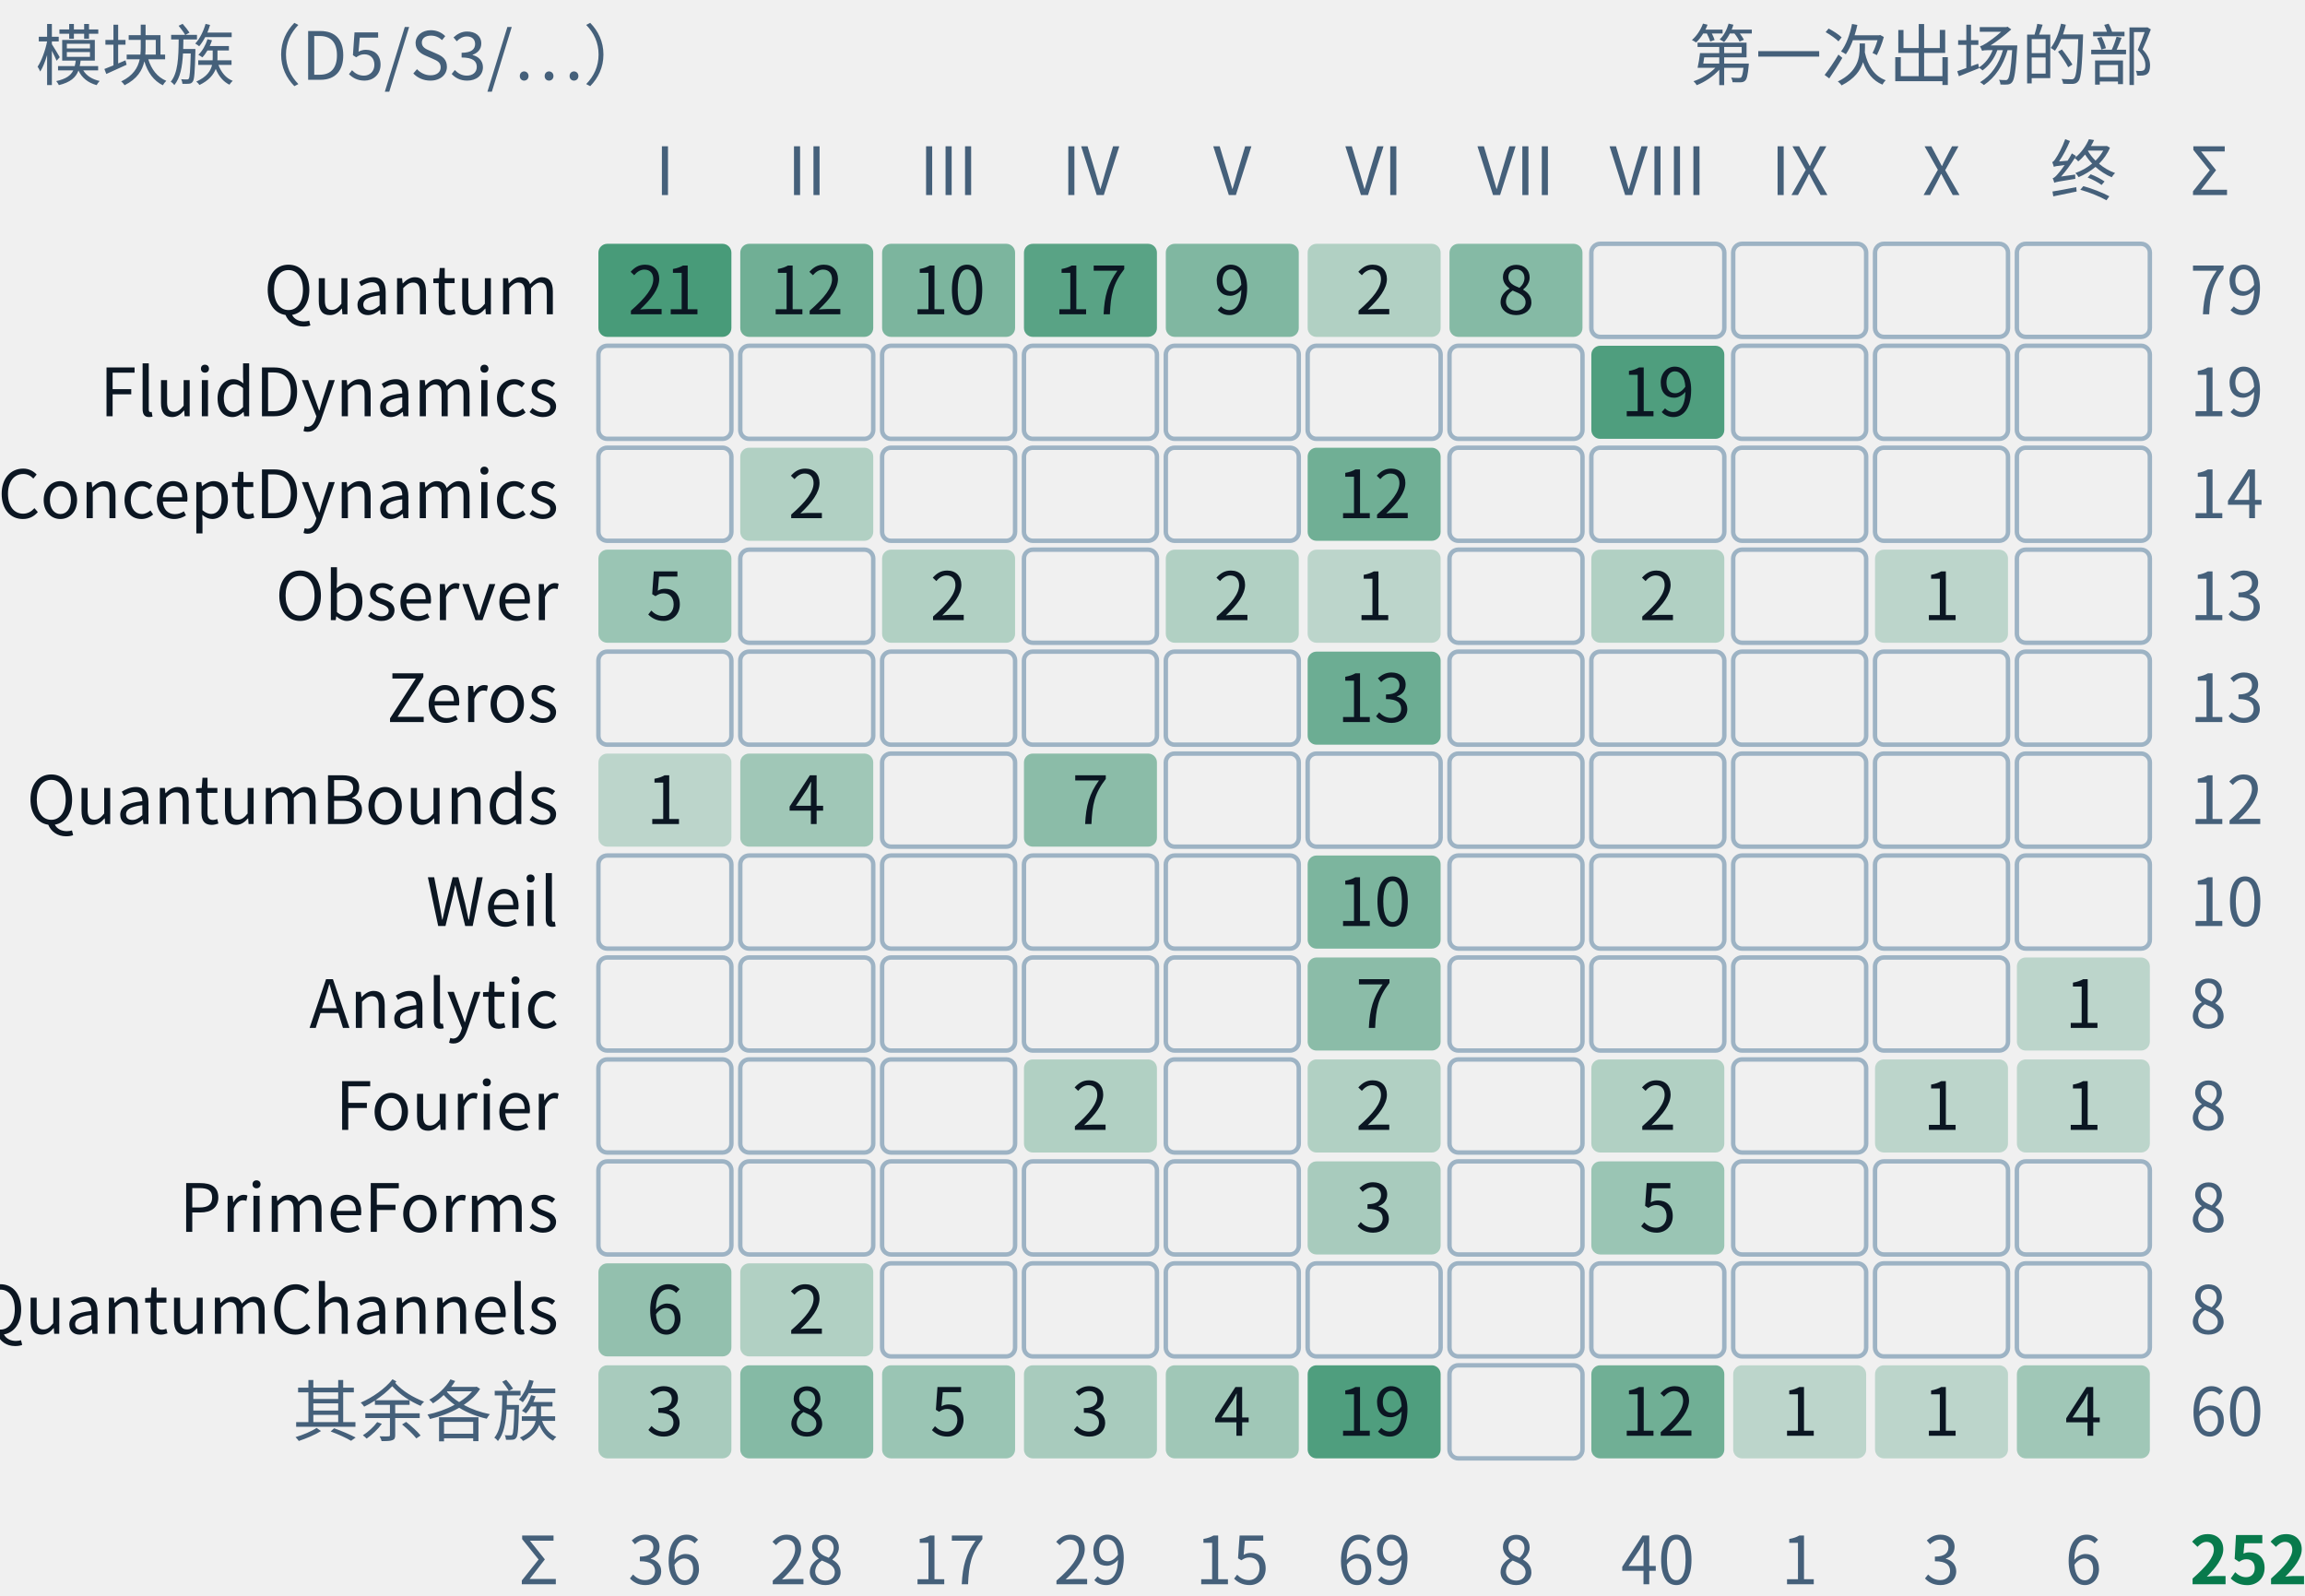
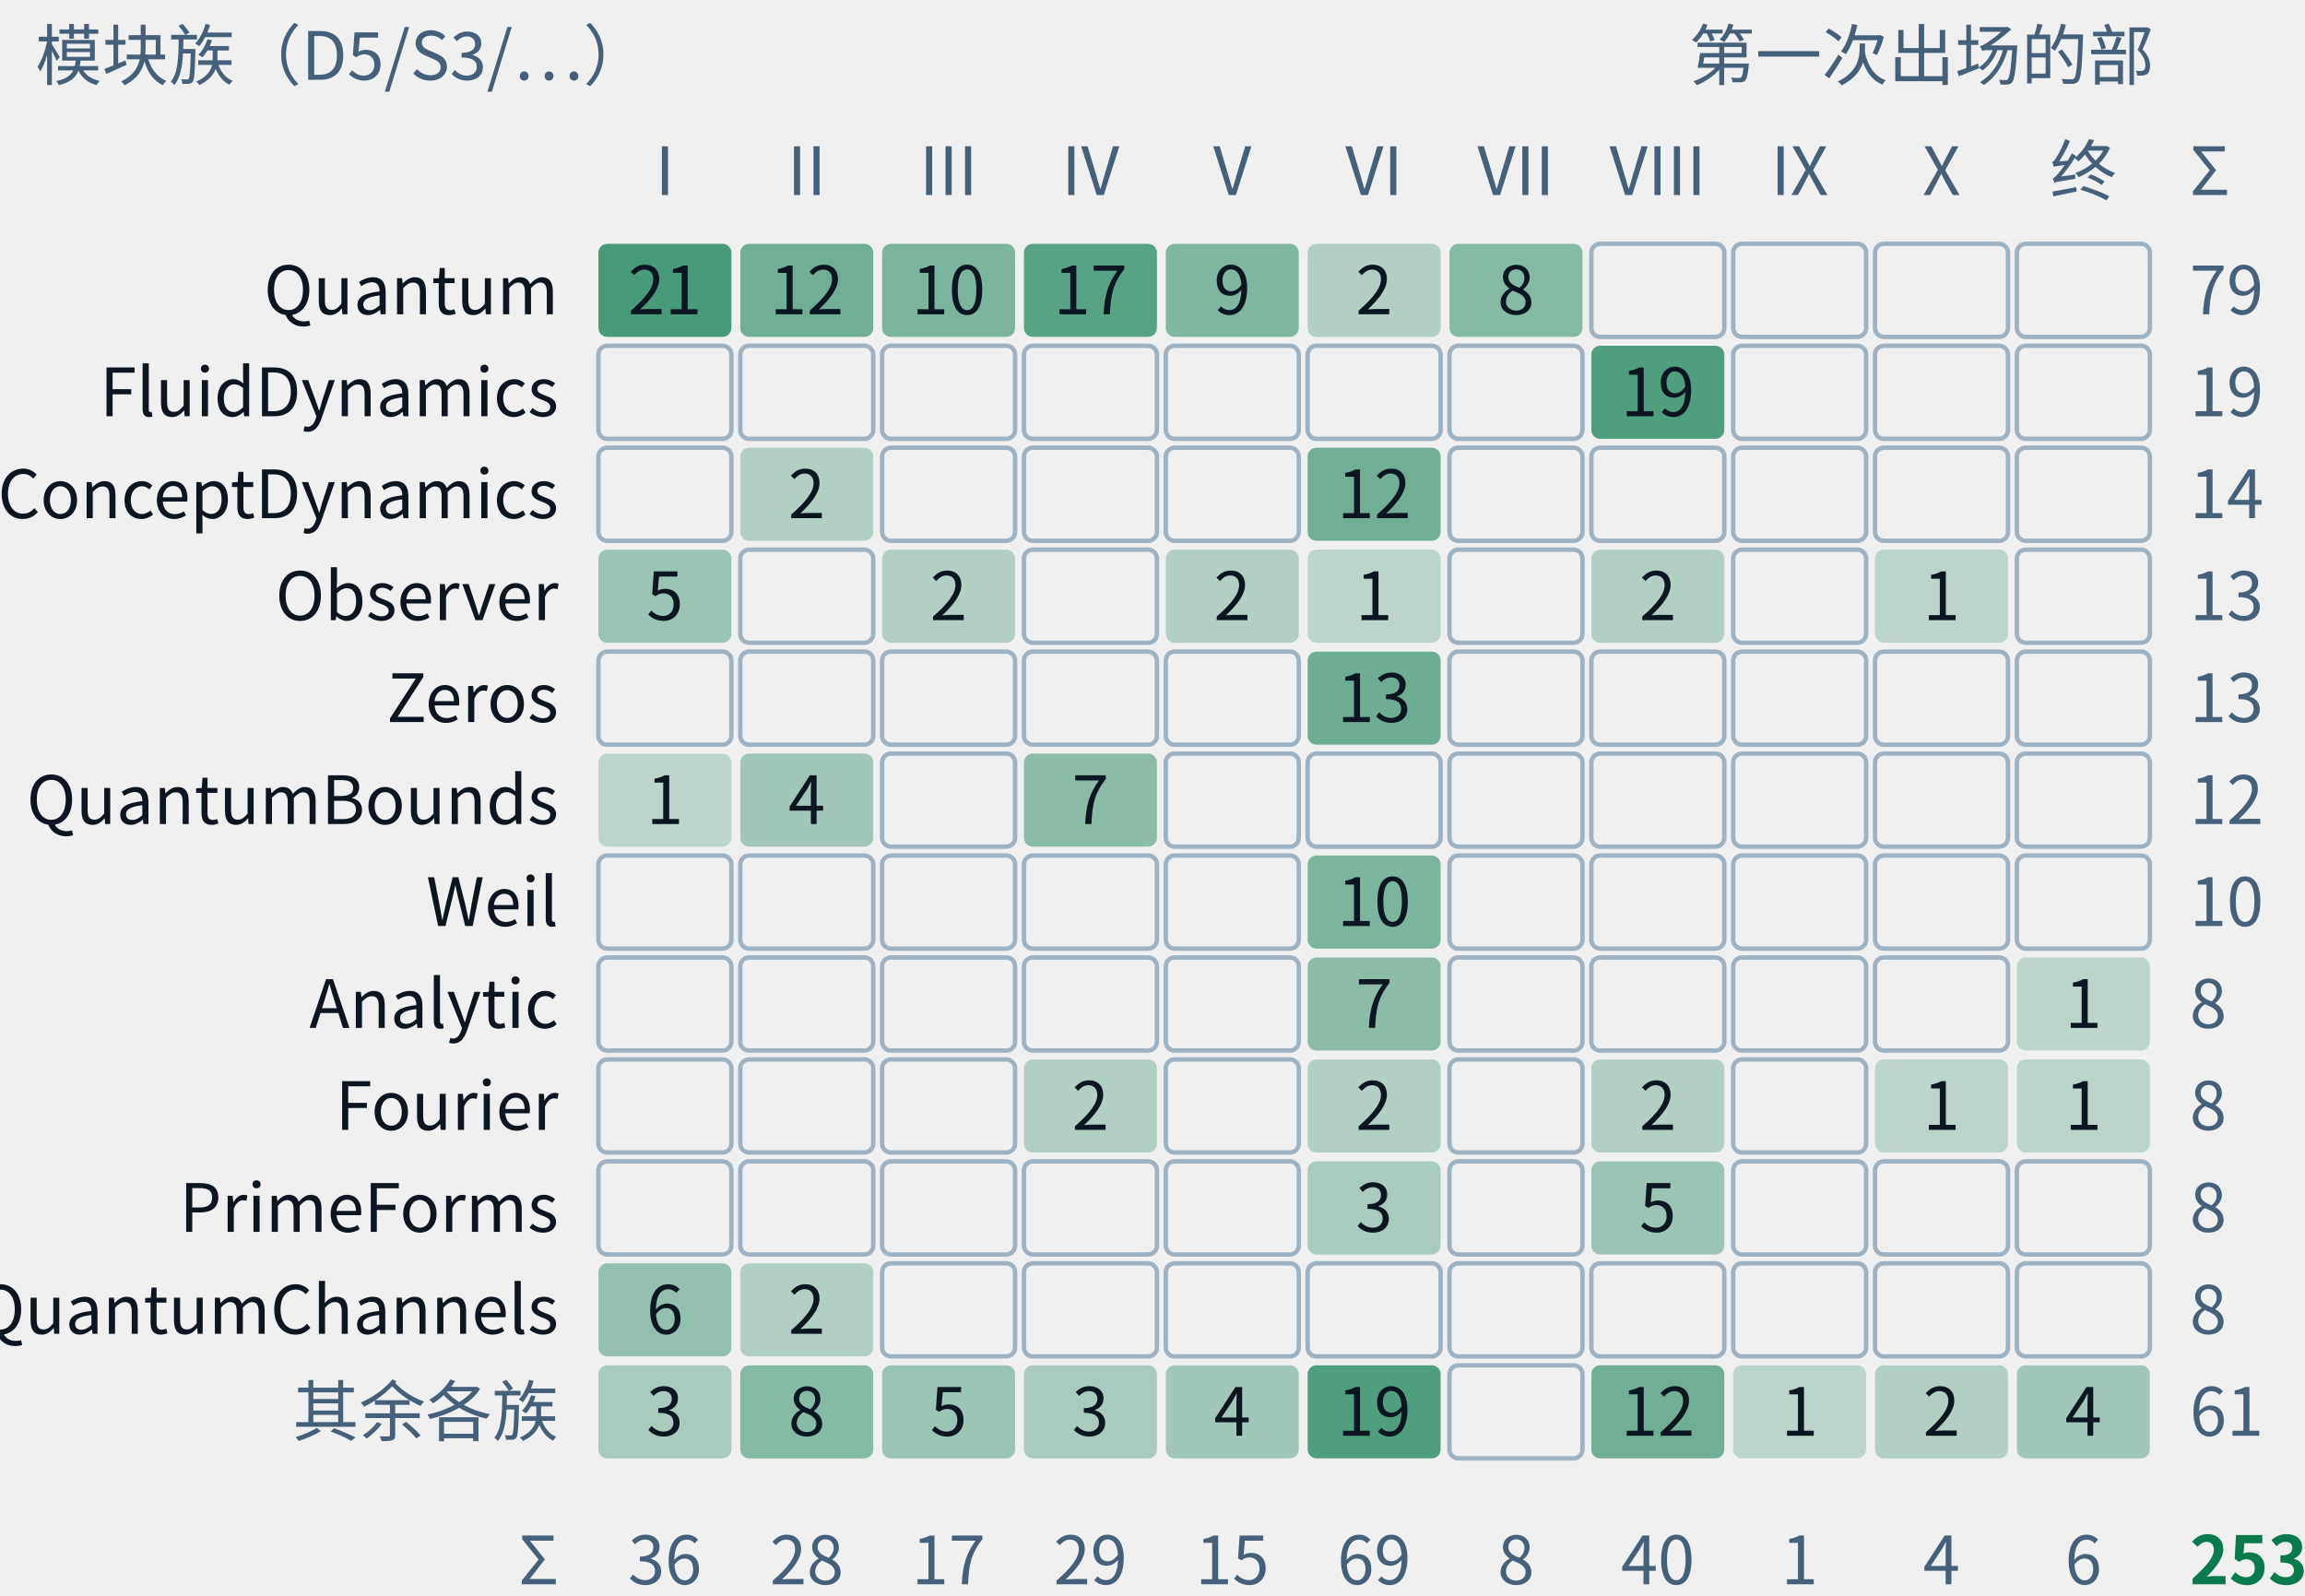
- <svg xmlns="http://www.w3.org/2000/svg" class="tr-fig" data-tr-fig="appc-modules-by-part" data-lang="zh" viewBox="0 0 520 360" width="520" height="360" font-family="'Noto Sans SC', 'Noto Sans CJK SC', 'Source Sans 3', 'PingFang SC', 'Microsoft YaHei', system-ui, sans-serif" role="img" aria-label="一张计数格：行是 trureturing 的模块族，从上到下是 Quantum、FluidDynamics、ConceptDynamics、Observer、Zeros、QuantumBounds、Weil、Analytic、Fourier、PrimeForms、QuantumChannels 与其余各族；列是第一至第十部与“终章、附录”。每格写着这一族里在这一部第一次出场的定理条数，底色越深条数越多，空格为零。Quantum 一族最大，79 条，分布在第一至第七部；FluidDynamics 的 19 条全在第八部；Zeros、Weil 只在第六部。合计 252 条，即附录 C 的 C.1 索引。">
+ <svg xmlns="http://www.w3.org/2000/svg" class="tr-fig" data-tr-fig="appc-modules-by-part" data-lang="zh" viewBox="0 0 520 360" width="520" height="360" font-family="'Noto Sans SC', 'Noto Sans CJK SC', 'Source Sans 3', 'PingFang SC', 'Microsoft YaHei', system-ui, sans-serif" role="img" aria-label="一张计数格：行是 trureturing 的模块族，从上到下是 Quantum、FluidDynamics、ConceptDynamics、Observer、Zeros、QuantumBounds、Weil、Analytic、Fourier、PrimeForms、QuantumChannels 与其余各族；列是第一至第十部与“终章、附录”。每格写着这一族里在这一部第一次出场的定理条数，底色越深条数越多，空格为零。Quantum 一族最大，79 条，分布在第一至第七部；FluidDynamics 的 19 条全在第八部；Zeros、Weil 只在第六部。合计 253 条，即附录 C 的 C.1 索引。">
  <style>.ts-ink{stroke:#0b1622}.tf-ink{fill:#0b1622}.ts-dim{stroke:#45607a}.tf-dim{fill:#45607a}.ts-faint{stroke:#9db3c4}.tf-faint{fill:#9db3c4}.ts-edge{stroke:#b9d0dd}.tf-edge{fill:#b9d0dd}.ts-hot{stroke:#5f9bb5}.tf-hot{fill:#5f9bb5}.ts-bg{stroke:#ffffff}.tf-bg{fill:#ffffff}.ts-panel{stroke:#eef5f9}.tf-panel{fill:#eef5f9}.ts-sheet{stroke:#f7fbfd}.tf-sheet{fill:#f7fbfd}.ts-cyan{stroke:#007c8a}.tf-cyan{fill:#007c8a}.ts-magenta{stroke:#b0128f}.tf-magenta{fill:#b0128f}.ts-amber{stroke:#946200}.tf-amber{fill:#946200}.ts-violet{stroke:#5a45c8}.tf-violet{fill:#5a45c8}.ts-ok{stroke:#087a4c}.tf-ok{fill:#087a4c}.ts-warn{stroke:#c21f3a}.tf-warn{fill:#c21f3a}.ts-blue{stroke:#1d5fd0}.tf-blue{fill:#1d5fd0}.ts-orange{stroke:#b85410}.tf-orange{fill:#b85410}.ts-sigma{stroke:#28405a}.tf-sigma{fill:#28405a}@media (prefers-color-scheme:dark){.ts-ink{stroke:#d4efff}.tf-ink{fill:#d4efff}.ts-dim{stroke:#6f8ea5}.tf-dim{fill:#6f8ea5}.ts-faint{stroke:#34506a}.tf-faint{fill:#34506a}.ts-edge{stroke:#143049}.tf-edge{fill:#143049}.ts-hot{stroke:#1f5d7c}.tf-hot{fill:#1f5d7c}.ts-bg{stroke:#03060c}.tf-bg{fill:#03060c}.ts-panel{stroke:#07101b}.tf-panel{fill:#07101b}.ts-sheet{stroke:#050c16}.tf-sheet{fill:#050c16}.ts-cyan{stroke:#19f0ff}.tf-cyan{fill:#19f0ff}.ts-magenta{stroke:#ff2fd0}.tf-magenta{fill:#ff2fd0}.ts-amber{stroke:#ffc83d}.tf-amber{fill:#ffc83d}.ts-violet{stroke:#9d8cff}.tf-violet{fill:#9d8cff}.ts-ok{stroke:#46ffb2}.tf-ok{fill:#46ffb2}.ts-warn{stroke:#ff5064}.tf-warn{fill:#ff5064}.ts-blue{stroke:#2a7bff}.tf-blue{fill:#2a7bff}.ts-orange{stroke:#ff8a3c}.tf-orange{fill:#ff8a3c}.ts-sigma{stroke:#cfe3ff}.tf-sigma{fill:#cfe3ff}}</style>
  <text class="tf-dim" x="8" y="18" font-size="15">模块族（D5/S3/…）</text>
  <text class="tf-dim" x="486" y="18" font-size="15" text-anchor="end">第一次出场的部</text>
  <text class="tf-dim" x="150" y="44" font-size="15" text-anchor="middle">I</text>
  <text class="tf-dim" x="182" y="44" font-size="15" text-anchor="middle">II</text>
  <text class="tf-dim" x="214" y="44" font-size="15" text-anchor="middle">III</text>
  <text class="tf-dim" x="246" y="44" font-size="15" text-anchor="middle">IV</text>
  <text class="tf-dim" x="278" y="44" font-size="15" text-anchor="middle">V</text>
  <text class="tf-dim" x="310" y="44" font-size="15" text-anchor="middle">VI</text>
  <text class="tf-dim" x="342" y="44" font-size="15" text-anchor="middle">VII</text>
  <text class="tf-dim" x="374" y="44" font-size="15" text-anchor="middle">VIII</text>
  <text class="tf-dim" x="406" y="44" font-size="15" text-anchor="middle">IX</text>
  <text class="tf-dim" x="438" y="44" font-size="15" text-anchor="middle">X</text>
  <text class="tf-dim" x="470" y="44" font-size="15" text-anchor="middle">终</text>
  <text class="tf-ink" x="126" y="70.9" font-size="15" text-anchor="end">Quantum</text>
  <rect x="135" y="55" width="30" height="21" rx="2" class="tf-ok" fill-opacity="0.72" />
  <text class="tf-ink" x="150" y="70.9" font-size="15" text-anchor="middle">21</text>
  <rect x="167" y="55" width="30" height="21" rx="2" class="tf-ok" fill-opacity="0.55" />
  <text class="tf-ink" x="182" y="70.9" font-size="15" text-anchor="middle">12</text>
  <rect x="199" y="55" width="30" height="21" rx="2" class="tf-ok" fill-opacity="0.5" />
  <text class="tf-ink" x="214" y="70.9" font-size="15" text-anchor="middle">10</text>
  <rect x="231" y="55" width="30" height="21" rx="2" class="tf-ok" fill-opacity="0.65" />
  <text class="tf-ink" x="246" y="70.9" font-size="15" text-anchor="middle">17</text>
  <rect x="263" y="55" width="30" height="21" rx="2" class="tf-ok" fill-opacity="0.48" />
  <text class="tf-ink" x="278" y="70.9" font-size="15" text-anchor="middle">9</text>
  <rect x="295" y="55" width="30" height="21" rx="2" class="tf-ok" fill-opacity="0.27" />
  <text class="tf-ink" x="310" y="70.9" font-size="15" text-anchor="middle">2</text>
  <rect x="327" y="55" width="30" height="21" rx="2" class="tf-ok" fill-opacity="0.46" />
  <text class="tf-ink" x="342" y="70.9" font-size="15" text-anchor="middle">8</text>
  <rect x="359" y="55" width="30" height="21" rx="2" class="ts-faint" stroke-width="1" fill="none" />
  <rect x="391" y="55" width="30" height="21" rx="2" class="ts-faint" stroke-width="1" fill="none" />
  <rect x="423" y="55" width="30" height="21" rx="2" class="ts-faint" stroke-width="1" fill="none" />
  <rect x="455" y="55" width="30" height="21" rx="2" class="ts-faint" stroke-width="1" fill="none" />
  <text class="tf-dim" x="494" y="70.9" font-size="15">79</text>
  <text class="tf-ink" x="126" y="93.9" font-size="15" text-anchor="end">FluidDynamics</text>
  <rect x="135" y="78" width="30" height="21" rx="2" class="ts-faint" stroke-width="1" fill="none" />
  <rect x="167" y="78" width="30" height="21" rx="2" class="ts-faint" stroke-width="1" fill="none" />
  <rect x="199" y="78" width="30" height="21" rx="2" class="ts-faint" stroke-width="1" fill="none" />
  <rect x="231" y="78" width="30" height="21" rx="2" class="ts-faint" stroke-width="1" fill="none" />
  <rect x="263" y="78" width="30" height="21" rx="2" class="ts-faint" stroke-width="1" fill="none" />
  <rect x="295" y="78" width="30" height="21" rx="2" class="ts-faint" stroke-width="1" fill="none" />
  <rect x="327" y="78" width="30" height="21" rx="2" class="ts-faint" stroke-width="1" fill="none" />
  <rect x="359" y="78" width="30" height="21" rx="2" class="tf-ok" fill-opacity="0.69" />
  <text class="tf-ink" x="374" y="93.9" font-size="15" text-anchor="middle">19</text>
  <rect x="391" y="78" width="30" height="21" rx="2" class="ts-faint" stroke-width="1" fill="none" />
  <rect x="423" y="78" width="30" height="21" rx="2" class="ts-faint" stroke-width="1" fill="none" />
  <rect x="455" y="78" width="30" height="21" rx="2" class="ts-faint" stroke-width="1" fill="none" />
  <text class="tf-dim" x="494" y="93.9" font-size="15">19</text>
  <text class="tf-ink" x="126" y="116.9" font-size="15" text-anchor="end">ConceptDynamics</text>
  <rect x="135" y="101" width="30" height="21" rx="2" class="ts-faint" stroke-width="1" fill="none" />
  <rect x="167" y="101" width="30" height="21" rx="2" class="tf-ok" fill-opacity="0.27" />
  <text class="tf-ink" x="182" y="116.9" font-size="15" text-anchor="middle">2</text>
  <rect x="199" y="101" width="30" height="21" rx="2" class="ts-faint" stroke-width="1" fill="none" />
  <rect x="231" y="101" width="30" height="21" rx="2" class="ts-faint" stroke-width="1" fill="none" />
  <rect x="263" y="101" width="30" height="21" rx="2" class="ts-faint" stroke-width="1" fill="none" />
  <rect x="295" y="101" width="30" height="21" rx="2" class="tf-ok" fill-opacity="0.55" />
  <text class="tf-ink" x="310" y="116.9" font-size="15" text-anchor="middle">12</text>
  <rect x="327" y="101" width="30" height="21" rx="2" class="ts-faint" stroke-width="1" fill="none" />
  <rect x="359" y="101" width="30" height="21" rx="2" class="ts-faint" stroke-width="1" fill="none" />
  <rect x="391" y="101" width="30" height="21" rx="2" class="ts-faint" stroke-width="1" fill="none" />
  <rect x="423" y="101" width="30" height="21" rx="2" class="ts-faint" stroke-width="1" fill="none" />
  <rect x="455" y="101" width="30" height="21" rx="2" class="ts-faint" stroke-width="1" fill="none" />
  <text class="tf-dim" x="494" y="116.9" font-size="15">14</text>
  <text class="tf-ink" x="126" y="139.9" font-size="15" text-anchor="end">Observer</text>
  <rect x="135" y="124" width="30" height="21" rx="2" class="tf-ok" fill-opacity="0.37" />
  <text class="tf-ink" x="150" y="139.9" font-size="15" text-anchor="middle">5</text>
  <rect x="167" y="124" width="30" height="21" rx="2" class="ts-faint" stroke-width="1" fill="none" />
  <rect x="199" y="124" width="30" height="21" rx="2" class="tf-ok" fill-opacity="0.27" />
  <text class="tf-ink" x="214" y="139.9" font-size="15" text-anchor="middle">2</text>
  <rect x="231" y="124" width="30" height="21" rx="2" class="ts-faint" stroke-width="1" fill="none" />
  <rect x="263" y="124" width="30" height="21" rx="2" class="tf-ok" fill-opacity="0.27" />
  <text class="tf-ink" x="278" y="139.9" font-size="15" text-anchor="middle">2</text>
  <rect x="295" y="124" width="30" height="21" rx="2" class="tf-ok" fill-opacity="0.22" />
  <text class="tf-ink" x="310" y="139.9" font-size="15" text-anchor="middle">1</text>
  <rect x="327" y="124" width="30" height="21" rx="2" class="ts-faint" stroke-width="1" fill="none" />
  <rect x="359" y="124" width="30" height="21" rx="2" class="tf-ok" fill-opacity="0.27" />
  <text class="tf-ink" x="374" y="139.9" font-size="15" text-anchor="middle">2</text>
  <rect x="391" y="124" width="30" height="21" rx="2" class="ts-faint" stroke-width="1" fill="none" />
  <rect x="423" y="124" width="30" height="21" rx="2" class="tf-ok" fill-opacity="0.22" />
  <text class="tf-ink" x="438" y="139.9" font-size="15" text-anchor="middle">1</text>
  <rect x="455" y="124" width="30" height="21" rx="2" class="ts-faint" stroke-width="1" fill="none" />
  <text class="tf-dim" x="494" y="139.9" font-size="15">13</text>
  <text class="tf-ink" x="126" y="162.9" font-size="15" text-anchor="end">Zeros</text>
  <rect x="135" y="147" width="30" height="21" rx="2" class="ts-faint" stroke-width="1" fill="none" />
  <rect x="167" y="147" width="30" height="21" rx="2" class="ts-faint" stroke-width="1" fill="none" />
  <rect x="199" y="147" width="30" height="21" rx="2" class="ts-faint" stroke-width="1" fill="none" />
  <rect x="231" y="147" width="30" height="21" rx="2" class="ts-faint" stroke-width="1" fill="none" />
  <rect x="263" y="147" width="30" height="21" rx="2" class="ts-faint" stroke-width="1" fill="none" />
  <rect x="295" y="147" width="30" height="21" rx="2" class="tf-ok" fill-opacity="0.57" />
  <text class="tf-ink" x="310" y="162.9" font-size="15" text-anchor="middle">13</text>
  <rect x="327" y="147" width="30" height="21" rx="2" class="ts-faint" stroke-width="1" fill="none" />
  <rect x="359" y="147" width="30" height="21" rx="2" class="ts-faint" stroke-width="1" fill="none" />
  <rect x="391" y="147" width="30" height="21" rx="2" class="ts-faint" stroke-width="1" fill="none" />
  <rect x="423" y="147" width="30" height="21" rx="2" class="ts-faint" stroke-width="1" fill="none" />
  <rect x="455" y="147" width="30" height="21" rx="2" class="ts-faint" stroke-width="1" fill="none" />
  <text class="tf-dim" x="494" y="162.9" font-size="15">13</text>
  <text class="tf-ink" x="126" y="185.9" font-size="15" text-anchor="end">QuantumBounds</text>
  <rect x="135" y="170" width="30" height="21" rx="2" class="tf-ok" fill-opacity="0.22" />
  <text class="tf-ink" x="150" y="185.9" font-size="15" text-anchor="middle">1</text>
  <rect x="167" y="170" width="30" height="21" rx="2" class="tf-ok" fill-opacity="0.34" />
  <text class="tf-ink" x="182" y="185.9" font-size="15" text-anchor="middle">4</text>
  <rect x="199" y="170" width="30" height="21" rx="2" class="ts-faint" stroke-width="1" fill="none" />
  <rect x="231" y="170" width="30" height="21" rx="2" class="tf-ok" fill-opacity="0.43" />
  <text class="tf-ink" x="246" y="185.9" font-size="15" text-anchor="middle">7</text>
  <rect x="263" y="170" width="30" height="21" rx="2" class="ts-faint" stroke-width="1" fill="none" />
  <rect x="295" y="170" width="30" height="21" rx="2" class="ts-faint" stroke-width="1" fill="none" />
  <rect x="327" y="170" width="30" height="21" rx="2" class="ts-faint" stroke-width="1" fill="none" />
  <rect x="359" y="170" width="30" height="21" rx="2" class="ts-faint" stroke-width="1" fill="none" />
  <rect x="391" y="170" width="30" height="21" rx="2" class="ts-faint" stroke-width="1" fill="none" />
  <rect x="423" y="170" width="30" height="21" rx="2" class="ts-faint" stroke-width="1" fill="none" />
  <rect x="455" y="170" width="30" height="21" rx="2" class="ts-faint" stroke-width="1" fill="none" />
  <text class="tf-dim" x="494" y="185.9" font-size="15">12</text>
  <text class="tf-ink" x="126" y="208.9" font-size="15" text-anchor="end">Weil</text>
  <rect x="135" y="193" width="30" height="21" rx="2" class="ts-faint" stroke-width="1" fill="none" />
  <rect x="167" y="193" width="30" height="21" rx="2" class="ts-faint" stroke-width="1" fill="none" />
  <rect x="199" y="193" width="30" height="21" rx="2" class="ts-faint" stroke-width="1" fill="none" />
  <rect x="231" y="193" width="30" height="21" rx="2" class="ts-faint" stroke-width="1" fill="none" />
  <rect x="263" y="193" width="30" height="21" rx="2" class="ts-faint" stroke-width="1" fill="none" />
  <rect x="295" y="193" width="30" height="21" rx="2" class="tf-ok" fill-opacity="0.5" />
  <text class="tf-ink" x="310" y="208.9" font-size="15" text-anchor="middle">10</text>
  <rect x="327" y="193" width="30" height="21" rx="2" class="ts-faint" stroke-width="1" fill="none" />
  <rect x="359" y="193" width="30" height="21" rx="2" class="ts-faint" stroke-width="1" fill="none" />
  <rect x="391" y="193" width="30" height="21" rx="2" class="ts-faint" stroke-width="1" fill="none" />
  <rect x="423" y="193" width="30" height="21" rx="2" class="ts-faint" stroke-width="1" fill="none" />
  <rect x="455" y="193" width="30" height="21" rx="2" class="ts-faint" stroke-width="1" fill="none" />
  <text class="tf-dim" x="494" y="208.9" font-size="15">10</text>
  <text class="tf-ink" x="126" y="231.9" font-size="15" text-anchor="end">Analytic</text>
  <rect x="135" y="216" width="30" height="21" rx="2" class="ts-faint" stroke-width="1" fill="none" />
  <rect x="167" y="216" width="30" height="21" rx="2" class="ts-faint" stroke-width="1" fill="none" />
  <rect x="199" y="216" width="30" height="21" rx="2" class="ts-faint" stroke-width="1" fill="none" />
  <rect x="231" y="216" width="30" height="21" rx="2" class="ts-faint" stroke-width="1" fill="none" />
  <rect x="263" y="216" width="30" height="21" rx="2" class="ts-faint" stroke-width="1" fill="none" />
  <rect x="295" y="216" width="30" height="21" rx="2" class="tf-ok" fill-opacity="0.43" />
  <text class="tf-ink" x="310" y="231.9" font-size="15" text-anchor="middle">7</text>
  <rect x="327" y="216" width="30" height="21" rx="2" class="ts-faint" stroke-width="1" fill="none" />
  <rect x="359" y="216" width="30" height="21" rx="2" class="ts-faint" stroke-width="1" fill="none" />
  <rect x="391" y="216" width="30" height="21" rx="2" class="ts-faint" stroke-width="1" fill="none" />
  <rect x="423" y="216" width="30" height="21" rx="2" class="ts-faint" stroke-width="1" fill="none" />
  <rect x="455" y="216" width="30" height="21" rx="2" class="tf-ok" fill-opacity="0.22" />
  <text class="tf-ink" x="470" y="231.9" font-size="15" text-anchor="middle">1</text>
  <text class="tf-dim" x="494" y="231.9" font-size="15">8</text>
  <text class="tf-ink" x="126" y="254.9" font-size="15" text-anchor="end">Fourier</text>
  <rect x="135" y="239" width="30" height="21" rx="2" class="ts-faint" stroke-width="1" fill="none" />
  <rect x="167" y="239" width="30" height="21" rx="2" class="ts-faint" stroke-width="1" fill="none" />
  <rect x="199" y="239" width="30" height="21" rx="2" class="ts-faint" stroke-width="1" fill="none" />
  <rect x="231" y="239" width="30" height="21" rx="2" class="tf-ok" fill-opacity="0.27" />
  <text class="tf-ink" x="246" y="254.9" font-size="15" text-anchor="middle">2</text>
  <rect x="263" y="239" width="30" height="21" rx="2" class="ts-faint" stroke-width="1" fill="none" />
  <rect x="295" y="239" width="30" height="21" rx="2" class="tf-ok" fill-opacity="0.27" />
  <text class="tf-ink" x="310" y="254.9" font-size="15" text-anchor="middle">2</text>
  <rect x="327" y="239" width="30" height="21" rx="2" class="ts-faint" stroke-width="1" fill="none" />
  <rect x="359" y="239" width="30" height="21" rx="2" class="tf-ok" fill-opacity="0.27" />
  <text class="tf-ink" x="374" y="254.9" font-size="15" text-anchor="middle">2</text>
  <rect x="391" y="239" width="30" height="21" rx="2" class="ts-faint" stroke-width="1" fill="none" />
  <rect x="423" y="239" width="30" height="21" rx="2" class="tf-ok" fill-opacity="0.22" />
  <text class="tf-ink" x="438" y="254.9" font-size="15" text-anchor="middle">1</text>
  <rect x="455" y="239" width="30" height="21" rx="2" class="tf-ok" fill-opacity="0.22" />
  <text class="tf-ink" x="470" y="254.9" font-size="15" text-anchor="middle">1</text>
  <text class="tf-dim" x="494" y="254.9" font-size="15">8</text>
  <text class="tf-ink" x="126" y="277.9" font-size="15" text-anchor="end">PrimeForms</text>
  <rect x="135" y="262" width="30" height="21" rx="2" class="ts-faint" stroke-width="1" fill="none" />
  <rect x="167" y="262" width="30" height="21" rx="2" class="ts-faint" stroke-width="1" fill="none" />
  <rect x="199" y="262" width="30" height="21" rx="2" class="ts-faint" stroke-width="1" fill="none" />
  <rect x="231" y="262" width="30" height="21" rx="2" class="ts-faint" stroke-width="1" fill="none" />
  <rect x="263" y="262" width="30" height="21" rx="2" class="ts-faint" stroke-width="1" fill="none" />
  <rect x="295" y="262" width="30" height="21" rx="2" class="tf-ok" fill-opacity="0.31" />
  <text class="tf-ink" x="310" y="277.9" font-size="15" text-anchor="middle">3</text>
  <rect x="327" y="262" width="30" height="21" rx="2" class="ts-faint" stroke-width="1" fill="none" />
  <rect x="359" y="262" width="30" height="21" rx="2" class="tf-ok" fill-opacity="0.37" />
  <text class="tf-ink" x="374" y="277.9" font-size="15" text-anchor="middle">5</text>
  <rect x="391" y="262" width="30" height="21" rx="2" class="ts-faint" stroke-width="1" fill="none" />
  <rect x="423" y="262" width="30" height="21" rx="2" class="ts-faint" stroke-width="1" fill="none" />
  <rect x="455" y="262" width="30" height="21" rx="2" class="ts-faint" stroke-width="1" fill="none" />
  <text class="tf-dim" x="494" y="277.9" font-size="15">8</text>
  <text class="tf-ink" x="126" y="300.9" font-size="15" text-anchor="end">QuantumChannels</text>
  <rect x="135" y="285" width="30" height="21" rx="2" class="tf-ok" fill-opacity="0.4" />
  <text class="tf-ink" x="150" y="300.9" font-size="15" text-anchor="middle">6</text>
  <rect x="167" y="285" width="30" height="21" rx="2" class="tf-ok" fill-opacity="0.27" />
  <text class="tf-ink" x="182" y="300.9" font-size="15" text-anchor="middle">2</text>
  <rect x="199" y="285" width="30" height="21" rx="2" class="ts-faint" stroke-width="1" fill="none" />
  <rect x="231" y="285" width="30" height="21" rx="2" class="ts-faint" stroke-width="1" fill="none" />
  <rect x="263" y="285" width="30" height="21" rx="2" class="ts-faint" stroke-width="1" fill="none" />
  <rect x="295" y="285" width="30" height="21" rx="2" class="ts-faint" stroke-width="1" fill="none" />
  <rect x="327" y="285" width="30" height="21" rx="2" class="ts-faint" stroke-width="1" fill="none" />
  <rect x="359" y="285" width="30" height="21" rx="2" class="ts-faint" stroke-width="1" fill="none" />
  <rect x="391" y="285" width="30" height="21" rx="2" class="ts-faint" stroke-width="1" fill="none" />
  <rect x="423" y="285" width="30" height="21" rx="2" class="ts-faint" stroke-width="1" fill="none" />
  <rect x="455" y="285" width="30" height="21" rx="2" class="ts-faint" stroke-width="1" fill="none" />
  <text class="tf-dim" x="494" y="300.9" font-size="15">8</text>
  <text class="tf-dim" x="126" y="323.9" font-size="15" text-anchor="end">其余各族</text>
  <rect x="135" y="308" width="30" height="21" rx="2" class="tf-ok" fill-opacity="0.31" />
  <text class="tf-ink" x="150" y="323.9" font-size="15" text-anchor="middle">3</text>
  <rect x="167" y="308" width="30" height="21" rx="2" class="tf-ok" fill-opacity="0.46" />
  <text class="tf-ink" x="182" y="323.9" font-size="15" text-anchor="middle">8</text>
  <rect x="199" y="308" width="30" height="21" rx="2" class="tf-ok" fill-opacity="0.37" />
  <text class="tf-ink" x="214" y="323.9" font-size="15" text-anchor="middle">5</text>
  <rect x="231" y="308" width="30" height="21" rx="2" class="tf-ok" fill-opacity="0.31" />
  <text class="tf-ink" x="246" y="323.9" font-size="15" text-anchor="middle">3</text>
  <rect x="263" y="308" width="30" height="21" rx="2" class="tf-ok" fill-opacity="0.34" />
  <text class="tf-ink" x="278" y="323.9" font-size="15" text-anchor="middle">4</text>
  <rect x="295" y="308" width="30" height="21" rx="2" class="tf-ok" fill-opacity="0.69" />
  <text class="tf-ink" x="310" y="323.9" font-size="15" text-anchor="middle">19</text>
  <rect x="327" y="308" width="30" height="21" rx="2" class="ts-faint" stroke-width="1" fill="none" />
  <rect x="359" y="308" width="30" height="21" rx="2" class="tf-ok" fill-opacity="0.55" />
  <text class="tf-ink" x="374" y="323.9" font-size="15" text-anchor="middle">12</text>
  <rect x="391" y="308" width="30" height="21" rx="2" class="tf-ok" fill-opacity="0.22" />
  <text class="tf-ink" x="406" y="323.9" font-size="15" text-anchor="middle">1</text>
-   <rect x="423" y="308" width="30" height="21" rx="2" class="tf-ok" fill-opacity="0.22" />
-   <text class="tf-ink" x="438" y="323.9" font-size="15" text-anchor="middle">1</text>
+   <rect x="423" y="308" width="30" height="21" rx="2" class="tf-ok" fill-opacity="0.27" />
+   <text class="tf-ink" x="438" y="323.9" font-size="15" text-anchor="middle">2</text>
  <rect x="455" y="308" width="30" height="21" rx="2" class="tf-ok" fill-opacity="0.34" />
  <text class="tf-ink" x="470" y="323.9" font-size="15" text-anchor="middle">4</text>
-   <text class="tf-dim" x="494" y="323.9" font-size="15">60</text>
+   <text class="tf-dim" x="494" y="323.9" font-size="15">61</text>
  <text class="tf-dim" x="494" y="44" font-size="15">Σ</text>
  <text class="tf-dim" x="126" y="357.4" font-size="15" text-anchor="end">Σ</text>
  <text class="tf-dim" x="150" y="357.4" font-size="15" text-anchor="middle">36</text>
  <text class="tf-dim" x="182" y="357.4" font-size="15" text-anchor="middle">28</text>
  <text class="tf-dim" x="214" y="357.4" font-size="15" text-anchor="middle">17</text>
  <text class="tf-dim" x="246" y="357.4" font-size="15" text-anchor="middle">29</text>
  <text class="tf-dim" x="278" y="357.4" font-size="15" text-anchor="middle">15</text>
  <text class="tf-dim" x="310" y="357.4" font-size="15" text-anchor="middle">69</text>
  <text class="tf-dim" x="342" y="357.4" font-size="15" text-anchor="middle">8</text>
  <text class="tf-dim" x="374" y="357.4" font-size="15" text-anchor="middle">40</text>
  <text class="tf-dim" x="406" y="357.4" font-size="15" text-anchor="middle">1</text>
-   <text class="tf-dim" x="438" y="357.4" font-size="15" text-anchor="middle">3</text>
+   <text class="tf-dim" x="438" y="357.4" font-size="15" text-anchor="middle">4</text>
  <text class="tf-dim" x="470" y="357.4" font-size="15" text-anchor="middle">6</text>
-   <text class="tf-ok" x="494" y="357.4" font-size="15" font-weight="600">252</text>
+   <text class="tf-ok" x="494" y="357.4" font-size="15" font-weight="600">253</text>
</svg>
